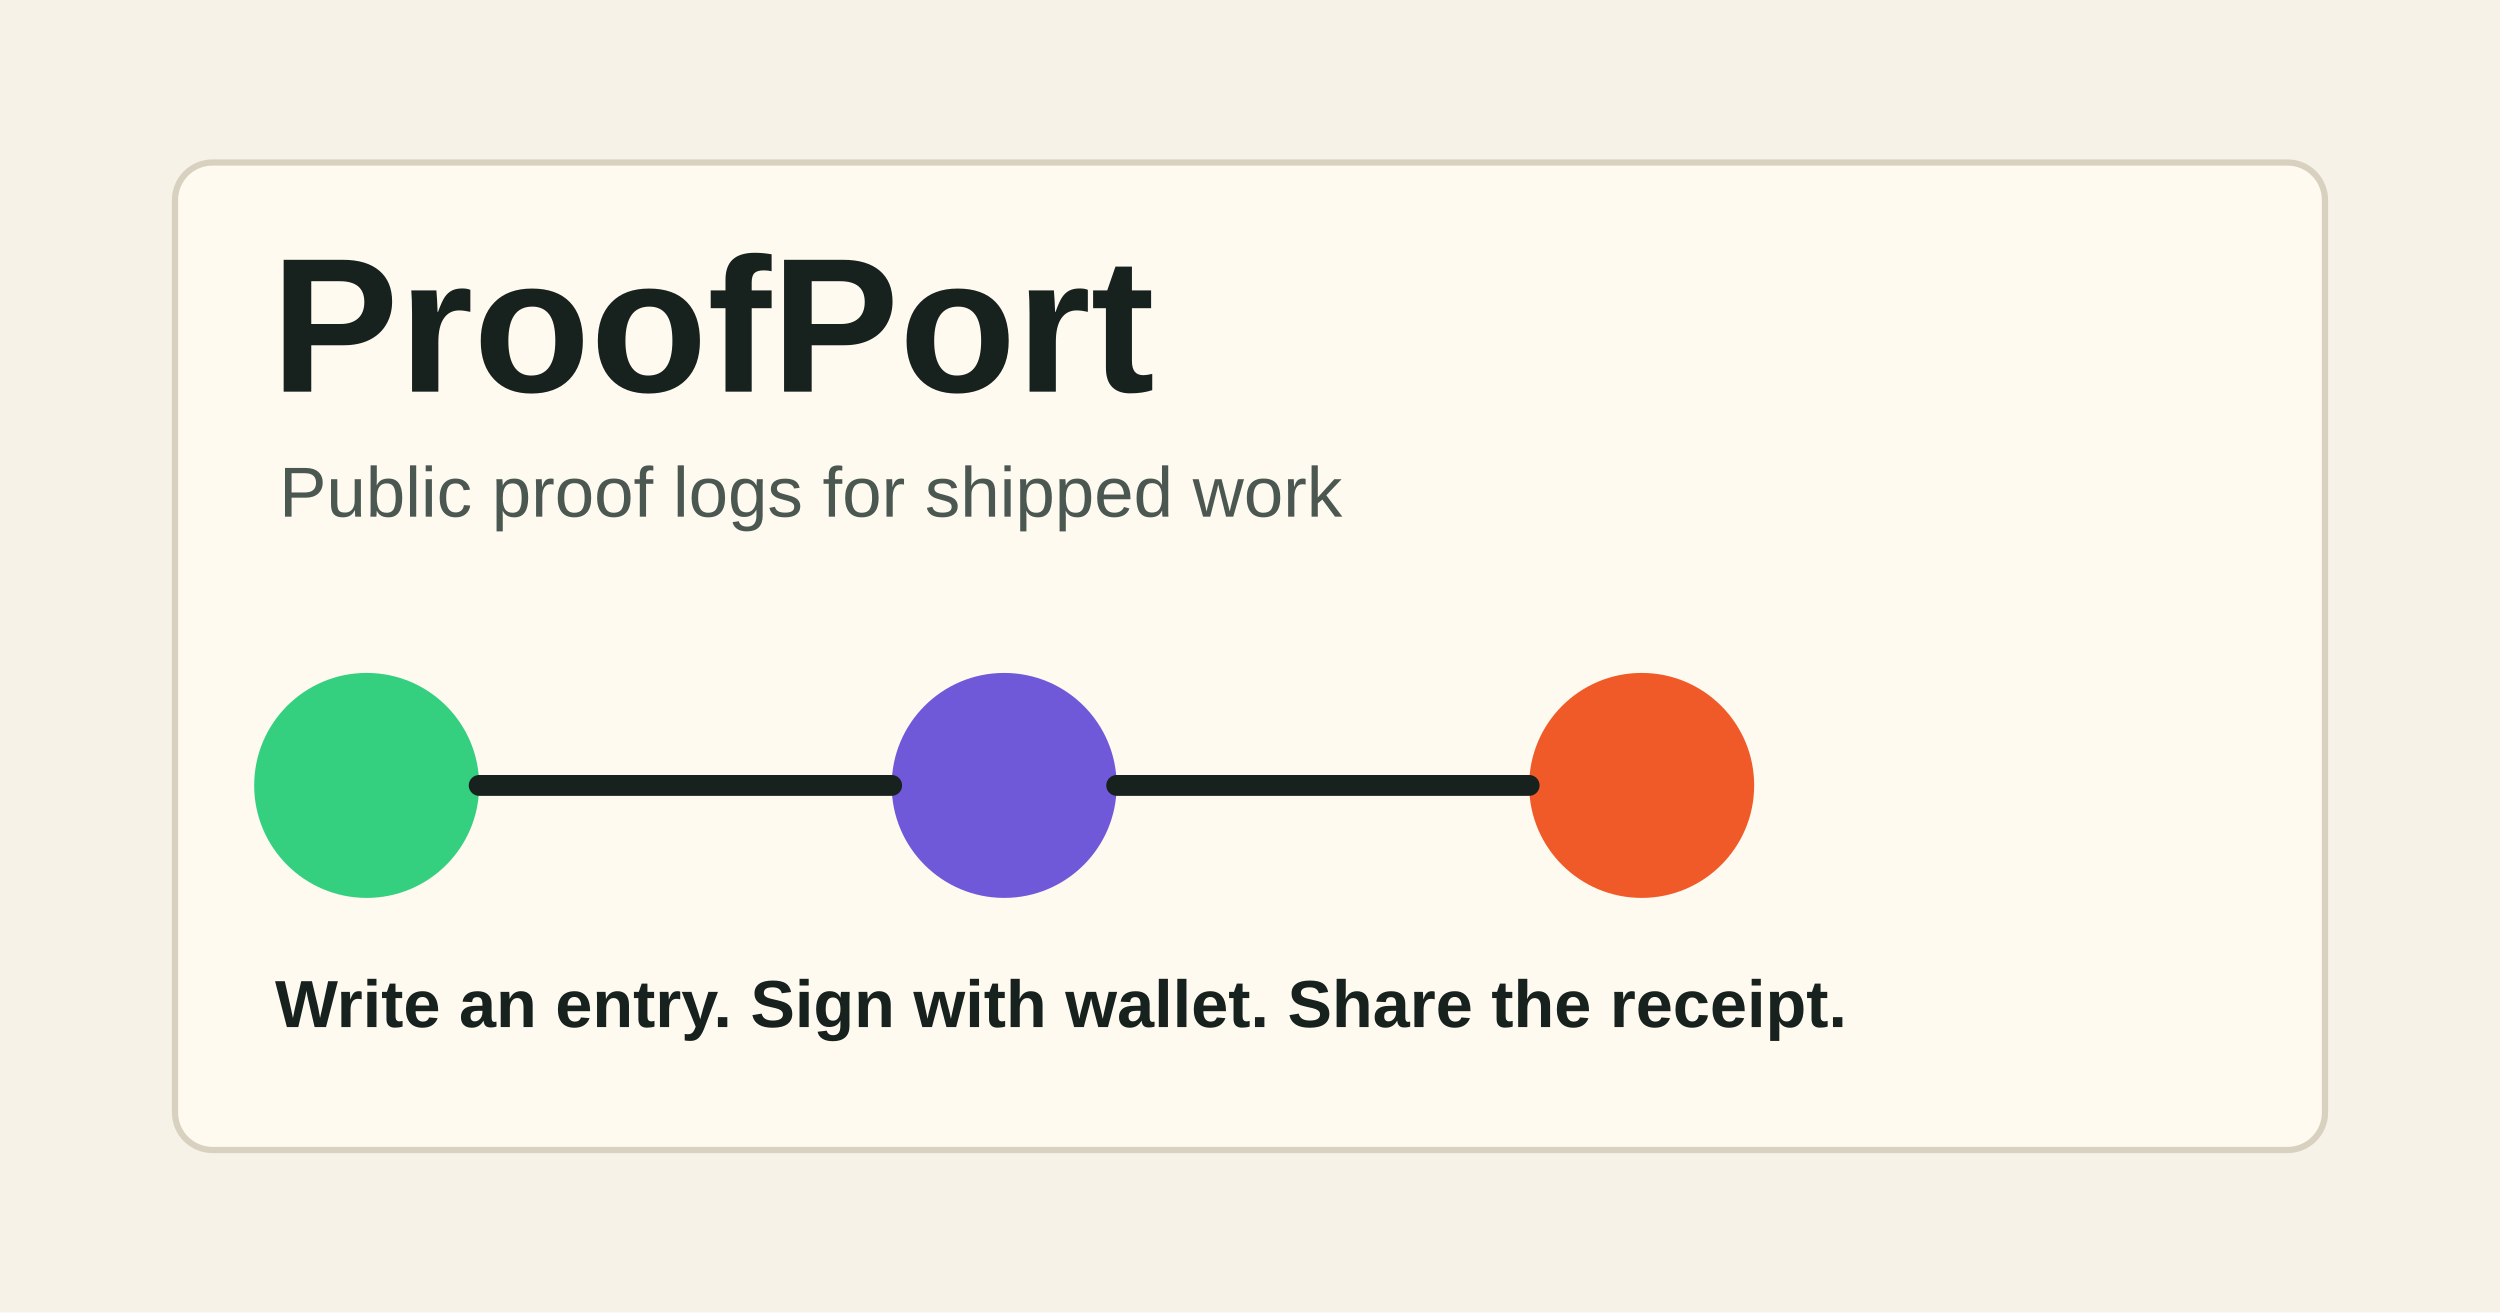
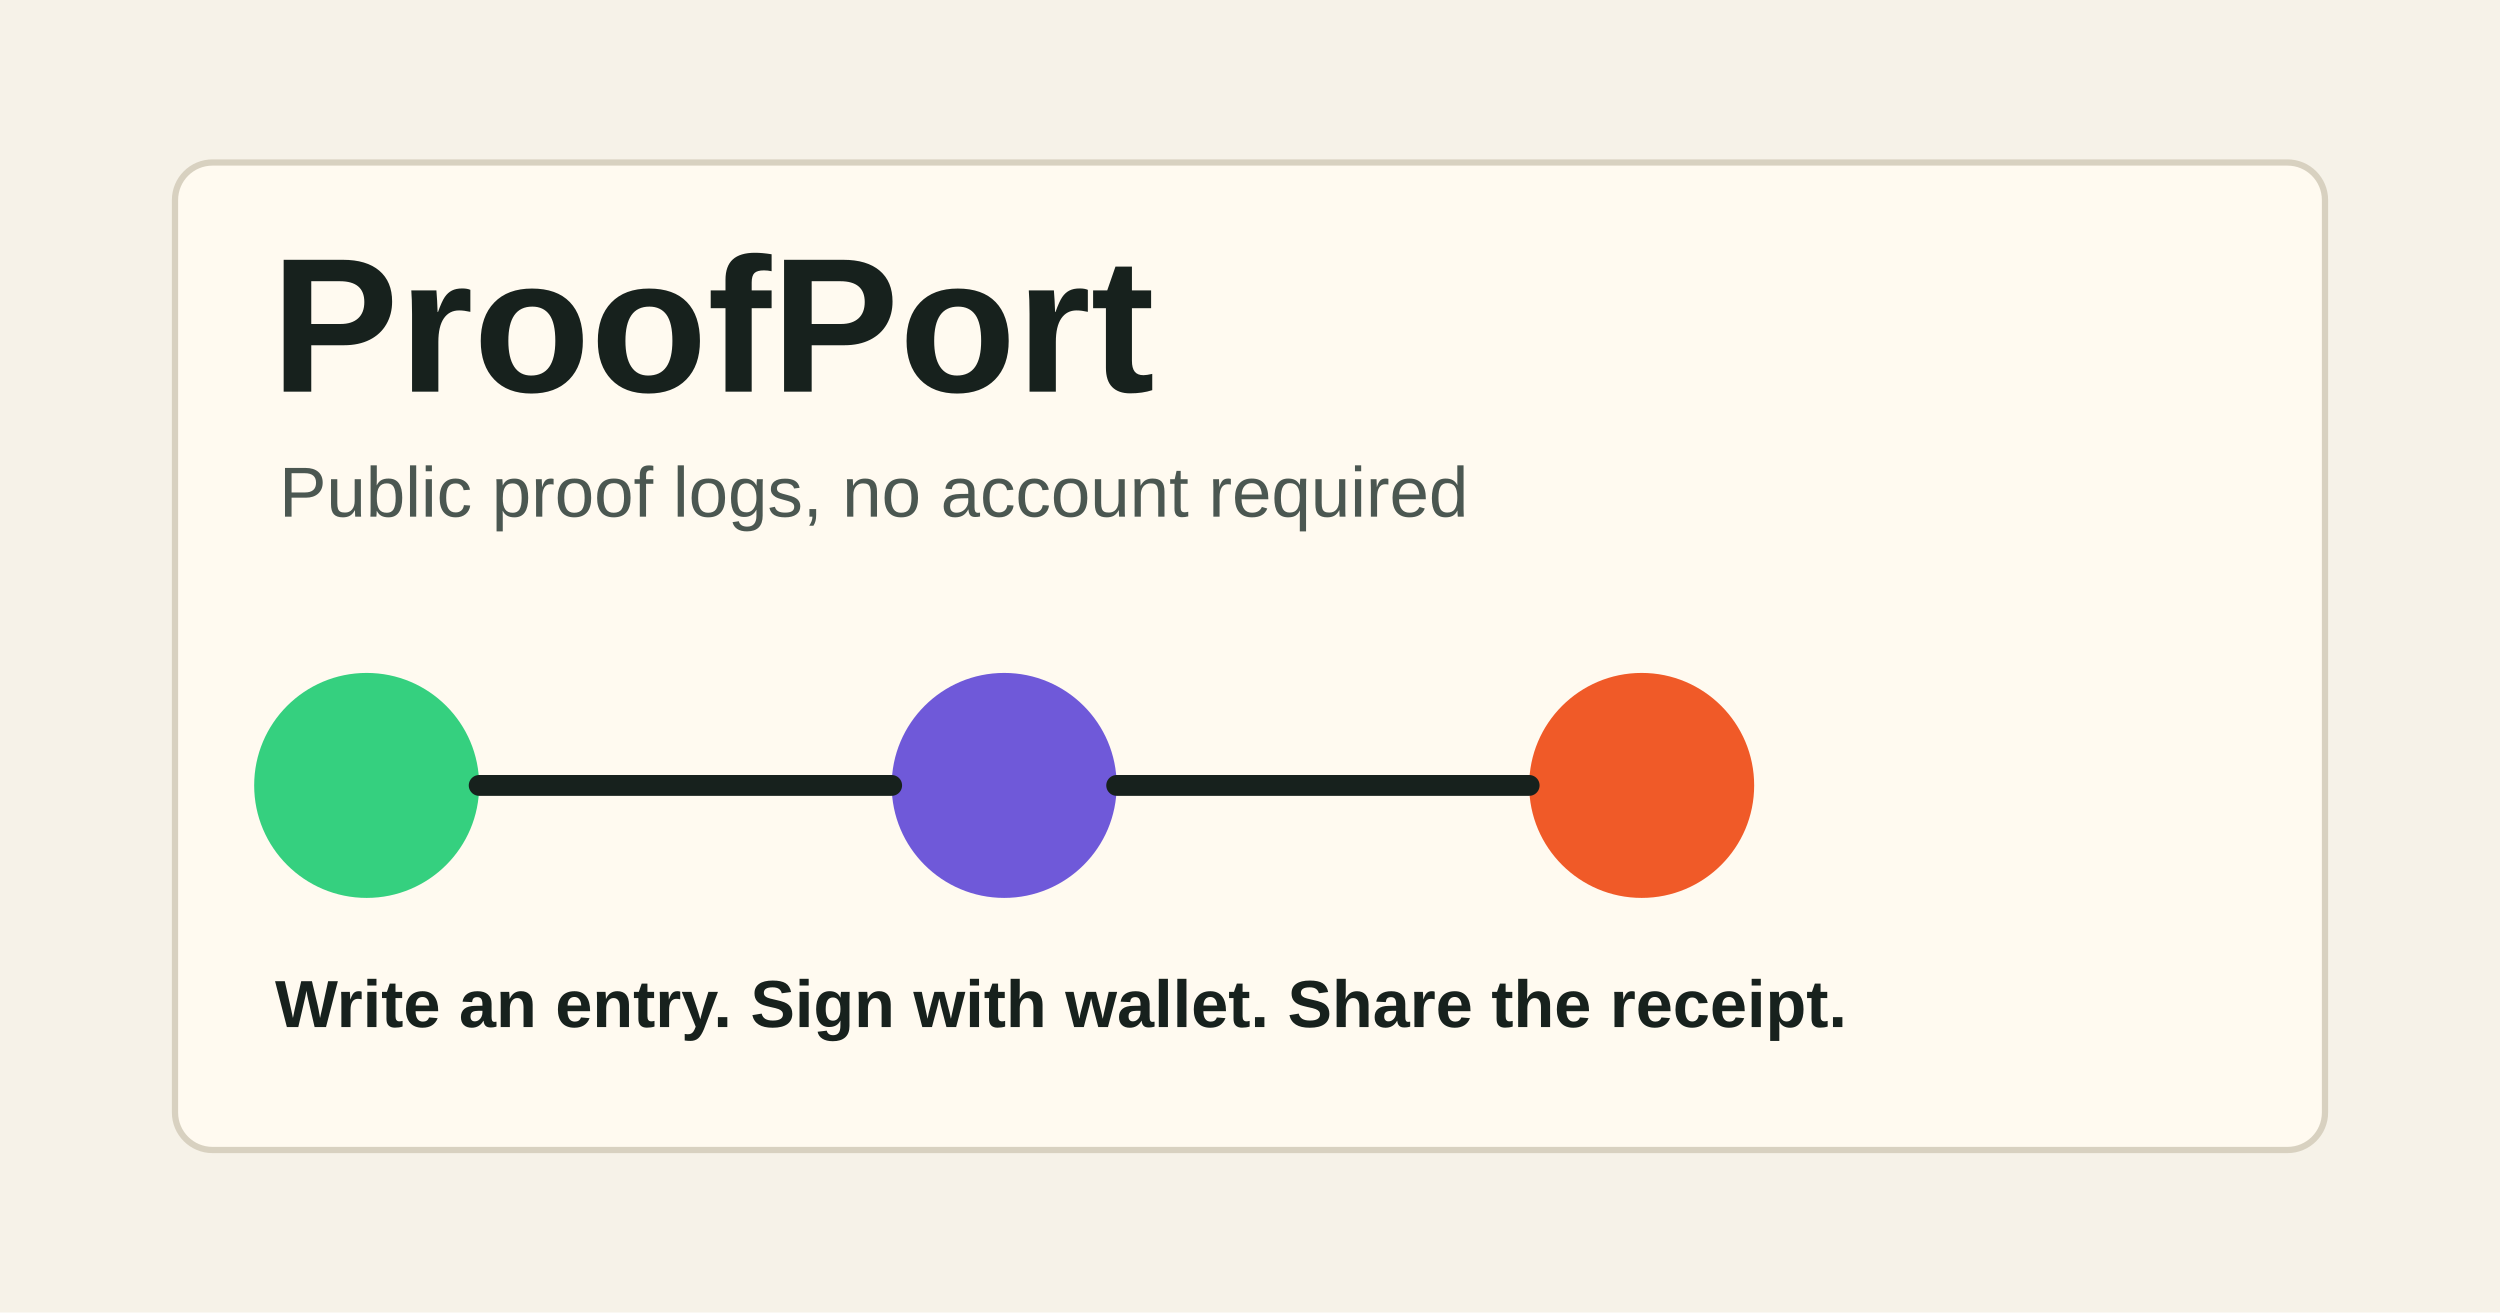
<svg xmlns="http://www.w3.org/2000/svg" width="1200" height="630" viewBox="0 0 1200 630" role="img" aria-label="ProofPort preview">
  <rect width="1200" height="630" fill="#f6f2e8" />
  <rect x="84" y="78" width="1032" height="474" rx="18" fill="#fffaf0" stroke="#d8d1c0" stroke-width="3" />
  <text x="130" y="188" fill="#17211d" font-family="Arial, sans-serif" font-size="92" font-weight="700">ProofPort</text>
-   <text x="134" y="248" fill="#4b5751" font-family="Arial, sans-serif" font-size="34">Public proof logs for shipped work</text>
+   <text x="134" y="248" fill="#4b5751" font-family="Arial, sans-serif" font-size="34">Public proof logs, no account required</text>
  <circle cx="176" cy="377" r="54" fill="#35d07f" />
  <circle cx="482" cy="377" r="54" fill="#6f59d9" />
  <circle cx="788" cy="377" r="54" fill="#f05a28" />
  <path d="M230 377H428M536 377H734" stroke="#17211d" stroke-width="10" stroke-linecap="round" />
  <text x="132" y="493" fill="#17211d" font-family="Arial, sans-serif" font-size="32" font-weight="700">Write an entry. Sign with wallet. Share the receipt.</text>
</svg>
